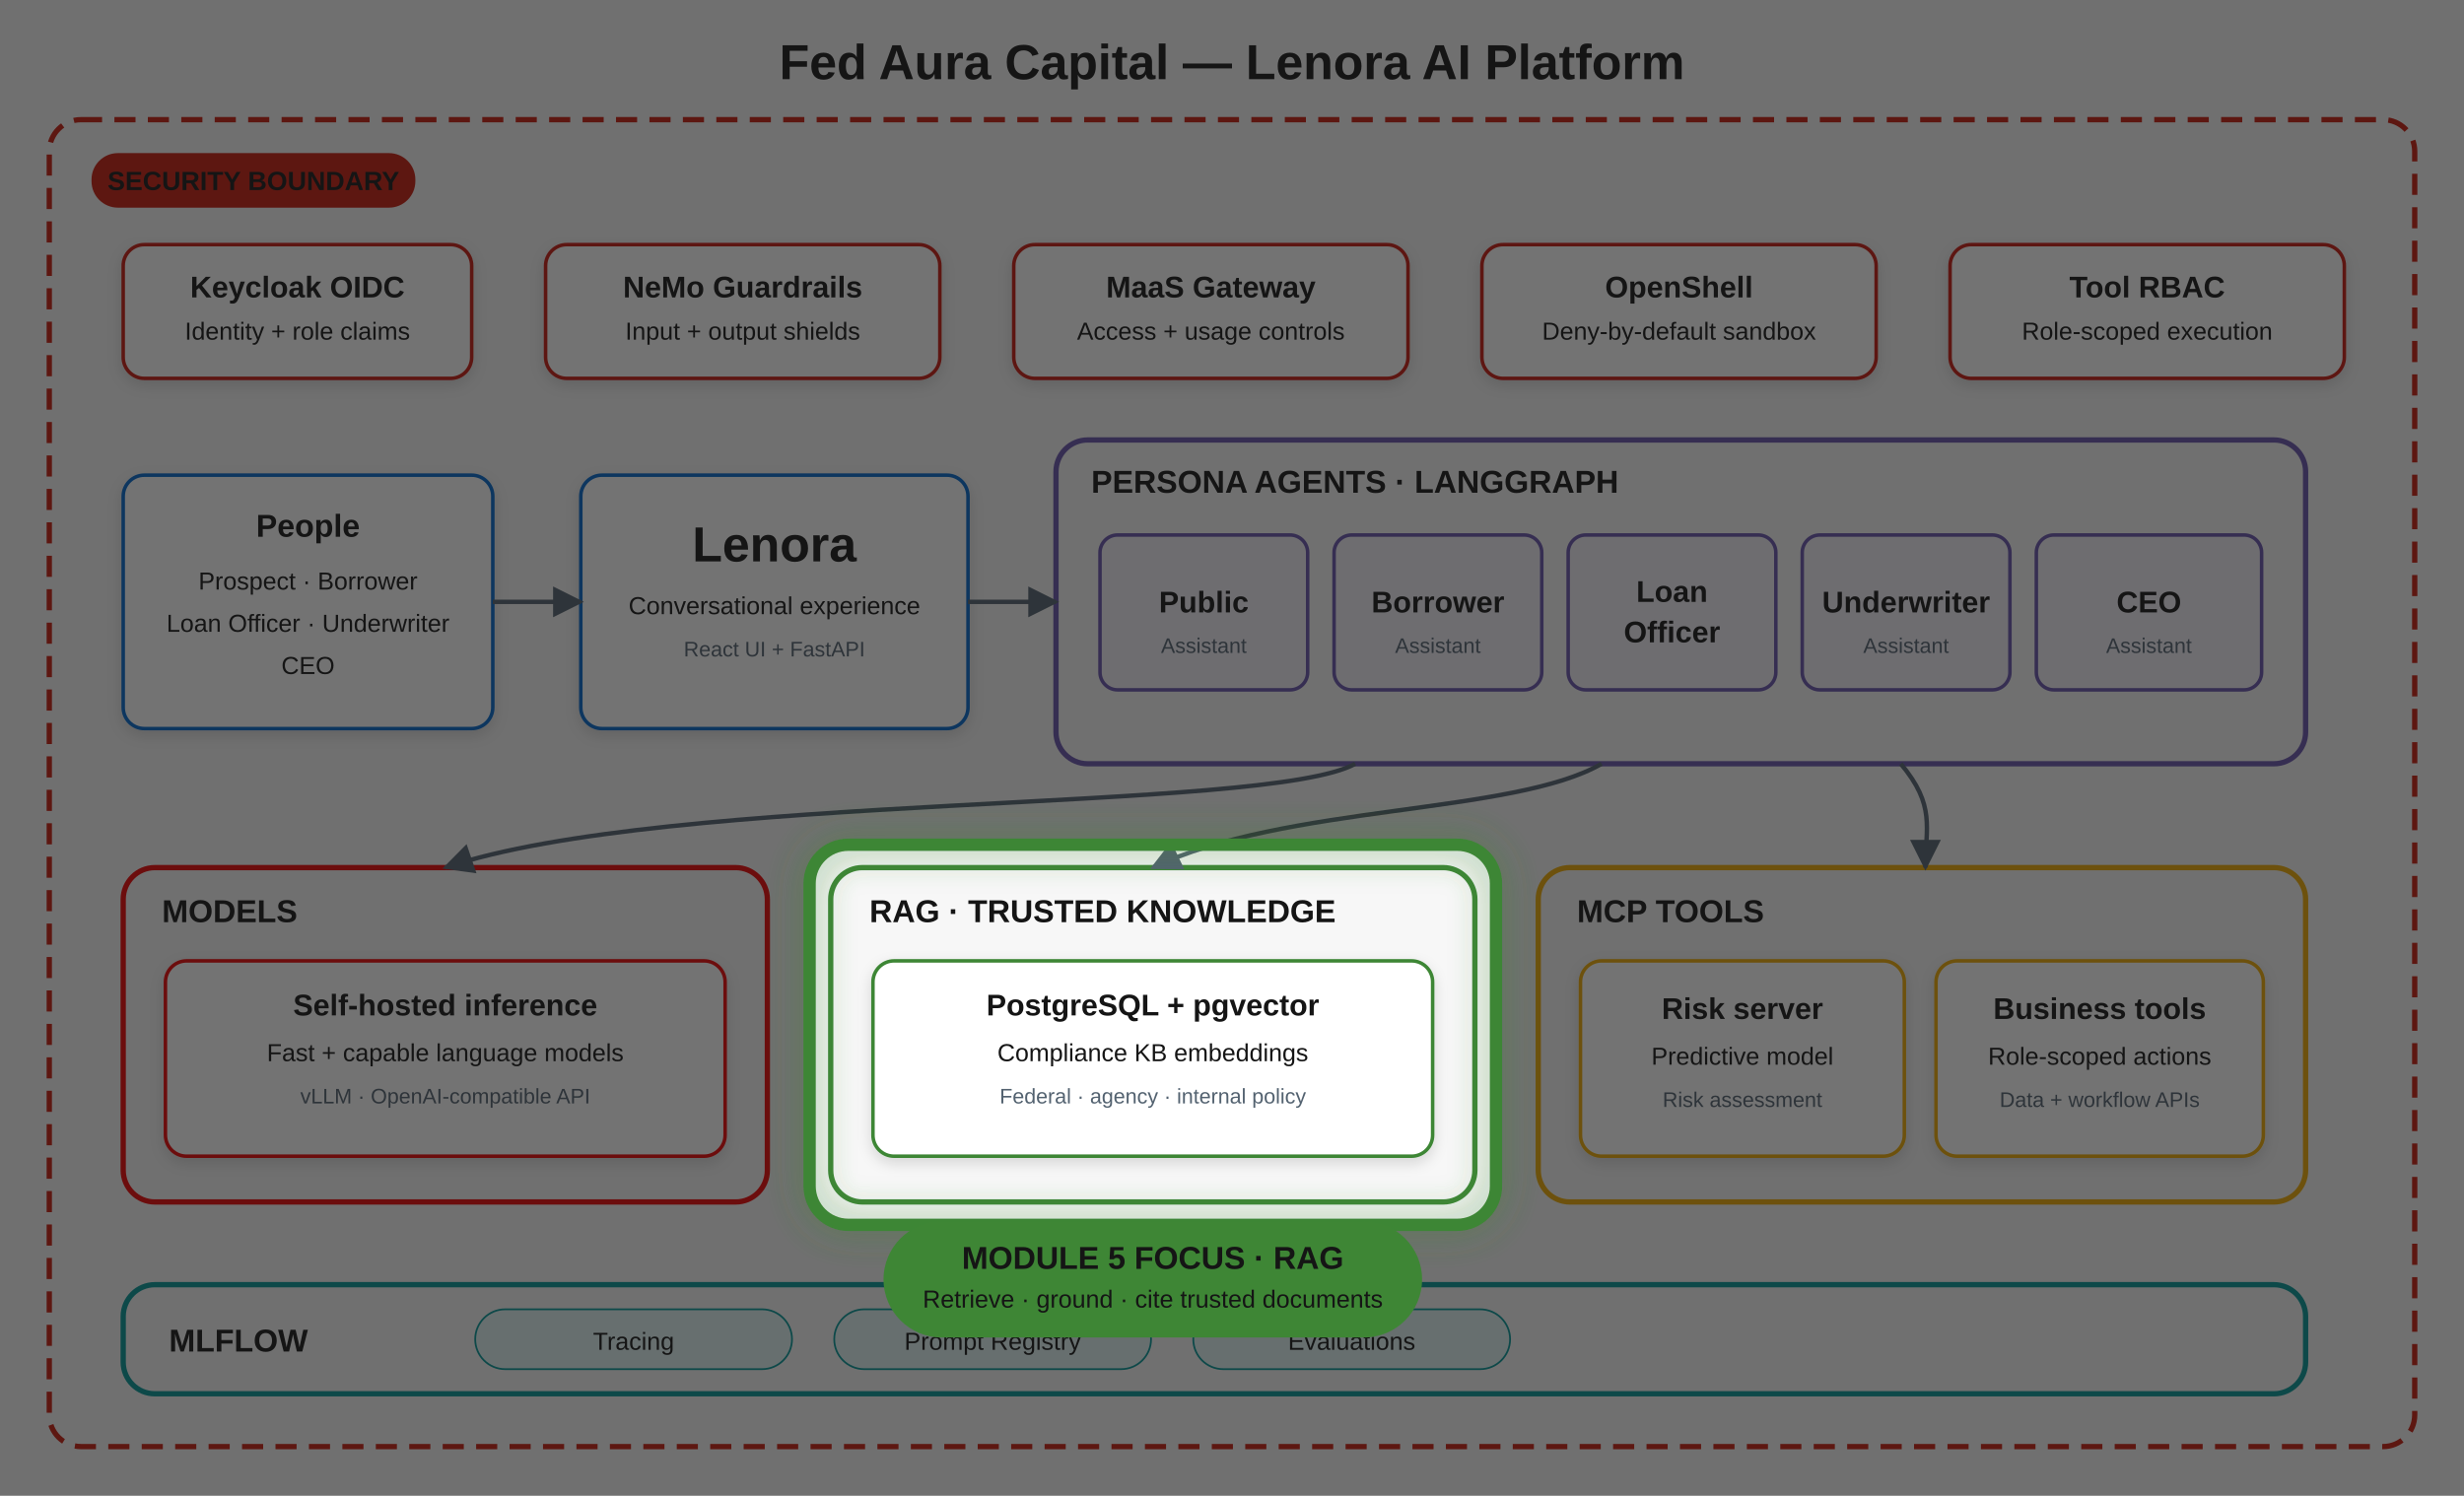
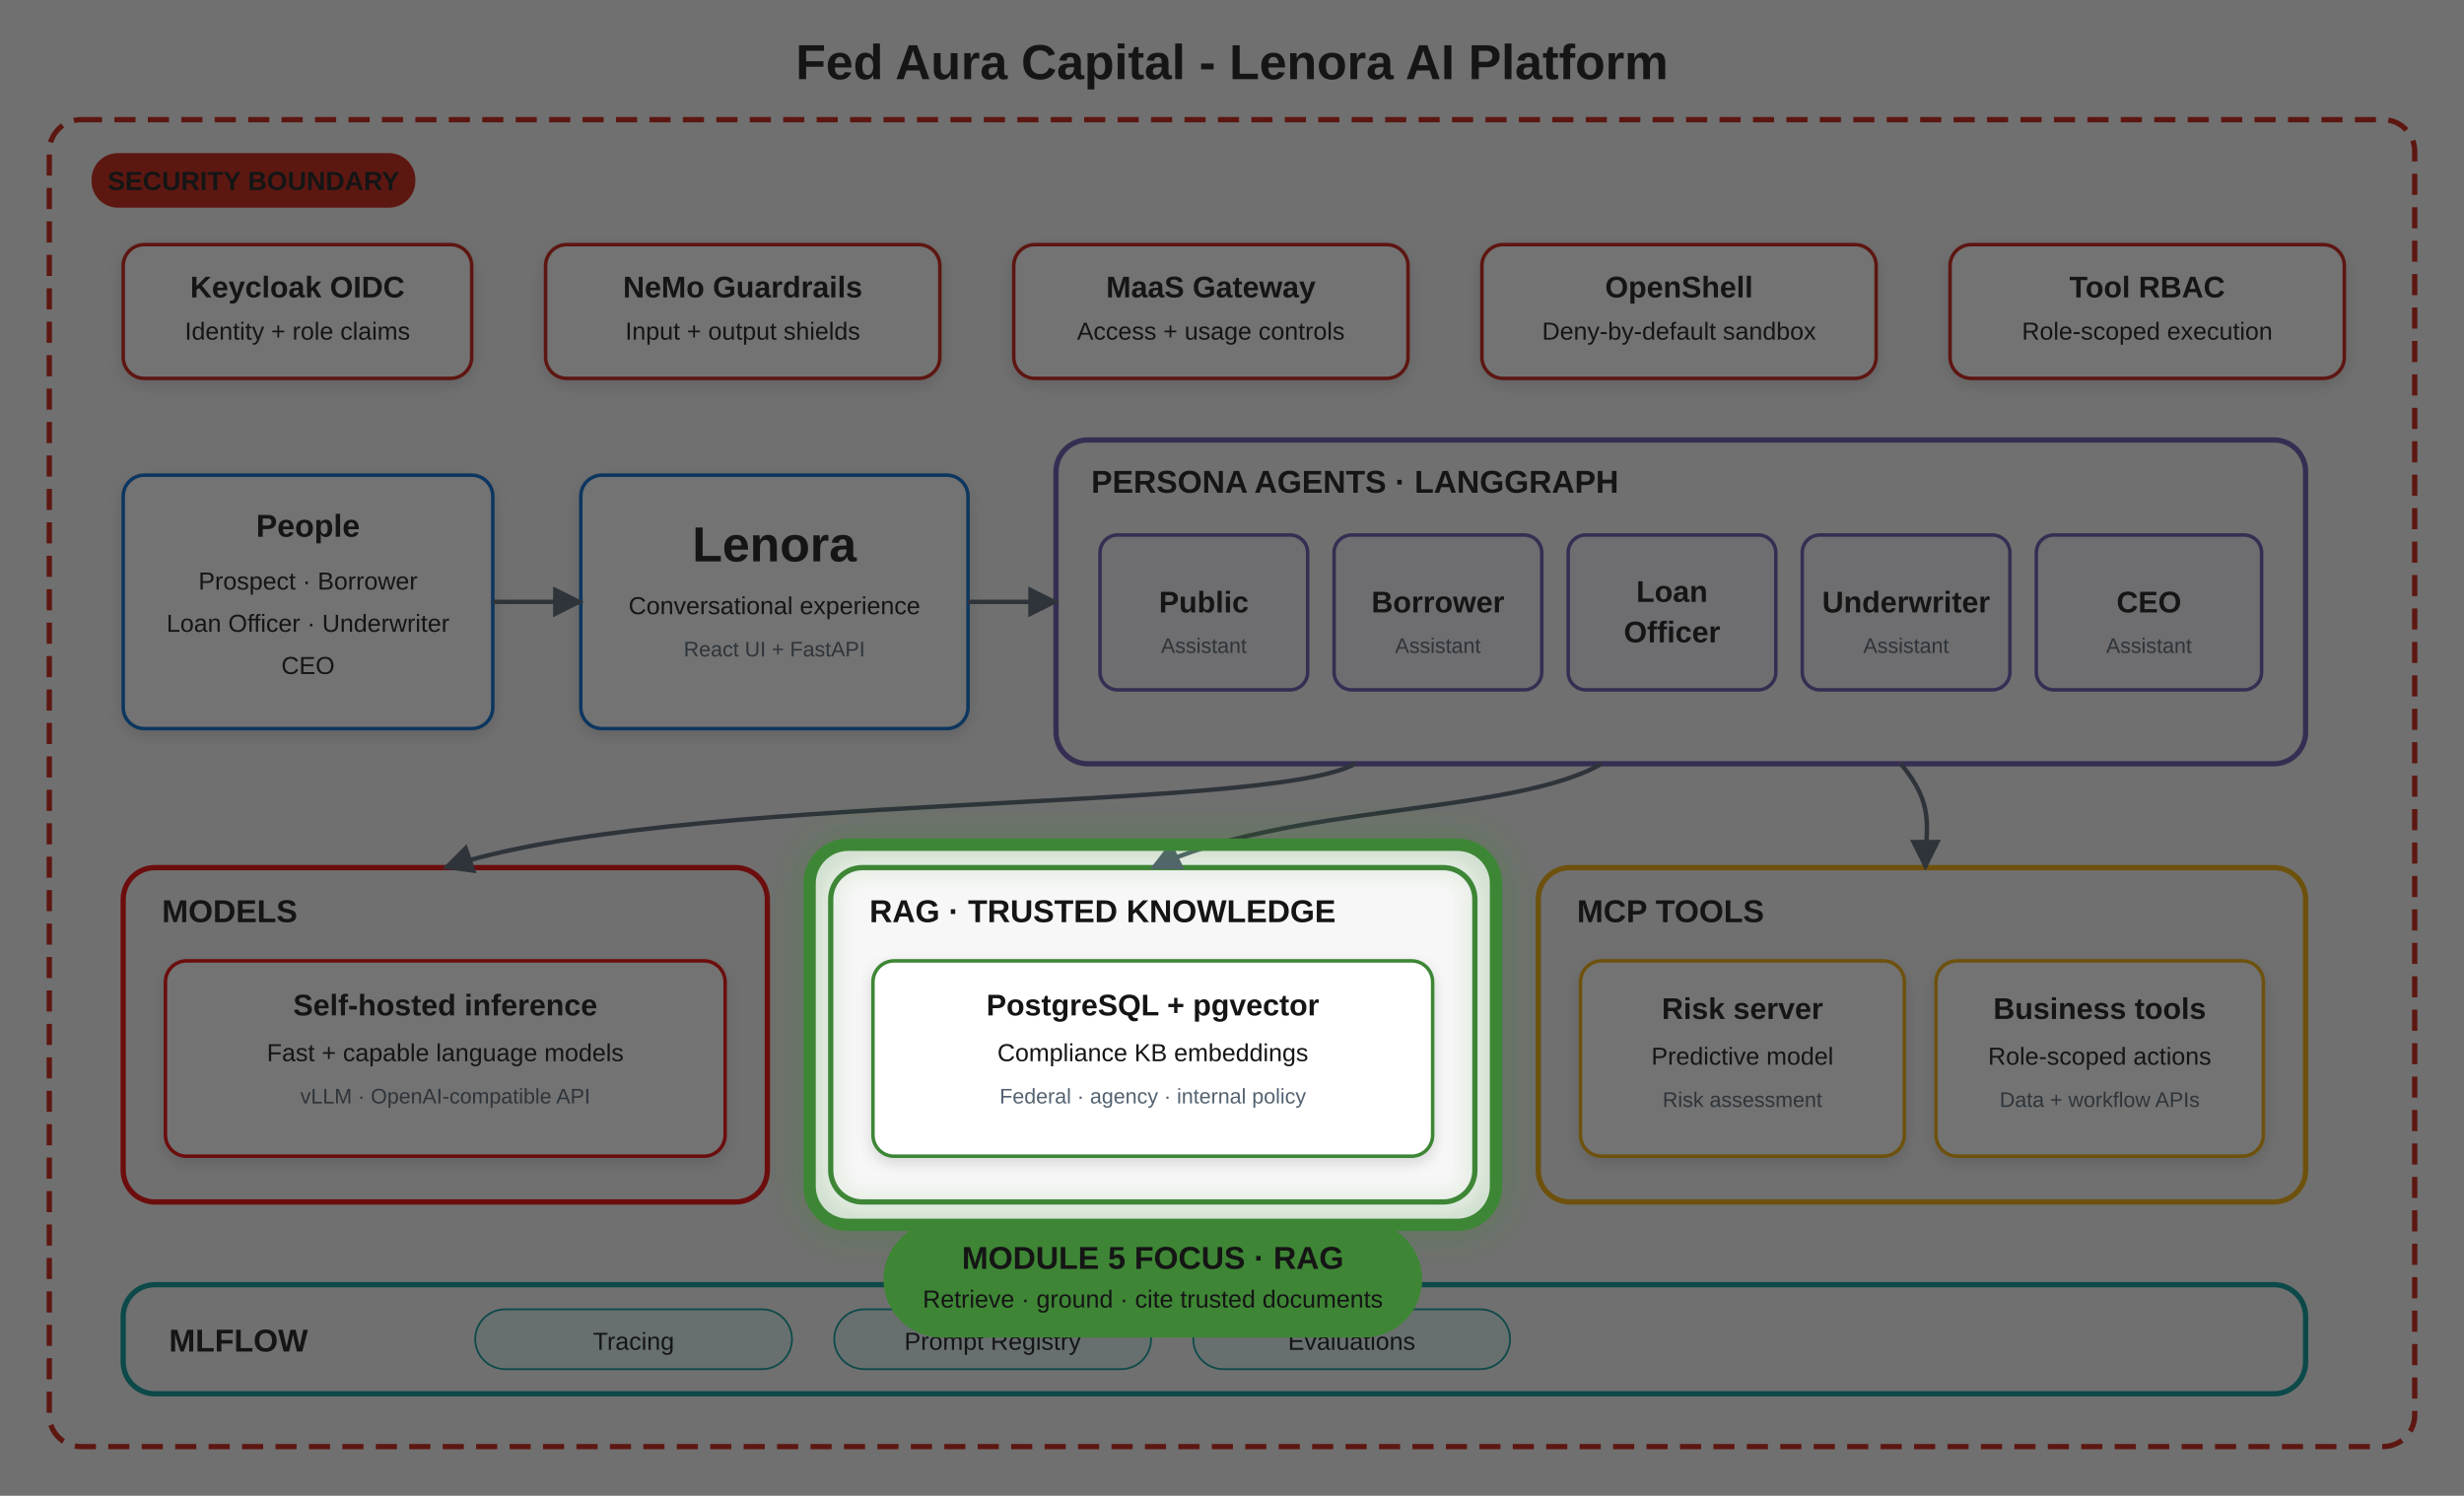
<svg xmlns="http://www.w3.org/2000/svg" width="1400" height="850" viewBox="0 0 1400 850" role="img" aria-labelledby="title desc">
  <defs>
    <mask id="spotlight-mask">
      <rect width="1400" height="850" fill="white" />
      <rect x="458" y="478" width="394" height="220" rx="24" fill="black" />
    </mask>
    <filter id="focus-shadow" x="-20%" y="-20%" width="140%" height="140%">
      <feDropShadow dx="0" dy="0" stdDeviation="10" flood-color="#3e8635" flood-opacity="0.7" />
    </filter>
  </defs>
  <svg width="1400" height="850" viewBox="0 0 1400 850">
    <defs>
      <marker id="arrow" viewBox="0 0 10 10" refX="9" refY="5" markerWidth="7" markerHeight="7" orient="auto-start-reverse">
        <path d="M 0 0 L 10 5 L 0 10 z" fill="#536270" />
      </marker>
      <filter id="shadow" x="-10%" y="-10%" width="120%" height="130%">
        <feDropShadow dx="0" dy="3" stdDeviation="4" flood-color="#151515" flood-opacity="0.14" />
      </filter>
      <style>
      text { font-family: RedHatText, "Red Hat Text", Arial, sans-serif; fill: #151515; }
      .title { font-size: 28px; font-weight: 700; }
      .layer-title { font-size: 18px; font-weight: 700; }
      .card-title { font-size: 17px; font-weight: 700; }
      .body { font-size: 14px; }
      .small { font-size: 12px; fill: #536270; }
      .flow { fill: none; stroke: #536270; stroke-width: 2.5; marker-end: url(#arrow); }
      .flow-dashed { fill: none; stroke: #536270; stroke-width: 2; stroke-dasharray: 7 6; marker-end: url(#arrow); }
      .card { fill: #fff; stroke-width: 2; rx: 12; filter: url(#shadow); }
      .focus-frame { fill: none; stroke-width: 3; rx: 18; }
    </style>
    </defs>
    <rect width="1400" height="850" fill="#f7f7f7" />
-     <text x="700" y="45" class="title" text-anchor="middle">Fed Aura Capital — Lenora AI Platform</text>
+     <text x="700" y="45" class="title" text-anchor="middle">Fed Aura Capital - Lenora AI Platform</text>
    <g id="security-layer">
      <rect x="28" y="68" width="1344" height="754" class="focus-frame" stroke="#c9190b" stroke-dasharray="12 7" />
      <rect x="52" y="87" width="184" height="31" rx="15" fill="#c9190b" />
      <text x="144" y="108" text-anchor="middle" font-size="15" font-weight="700" fill="#fff">SECURITY BOUNDARY</text>
      <g id="identity-security">
        <rect x="70" y="139" width="198" height="76" class="card" stroke="#c9190b" />
        <text x="169" y="169" class="card-title" text-anchor="middle">Keycloak OIDC</text>
        <text x="169" y="193" class="body" text-anchor="middle">Identity + role claims</text>
      </g>
      <g id="guardrails-security">
        <rect x="310" y="139" width="224" height="76" class="card" stroke="#c9190b" />
        <text x="422" y="169" class="card-title" text-anchor="middle">NeMo Guardrails</text>
        <text x="422" y="193" class="body" text-anchor="middle">Input + output shields</text>
      </g>
      <g id="gateway-security">
        <rect x="576" y="139" width="224" height="76" class="card" stroke="#c9190b" />
        <text x="688" y="169" class="card-title" text-anchor="middle">MaaS Gateway</text>
        <text x="688" y="193" class="body" text-anchor="middle">Access + usage controls</text>
      </g>
      <g id="sandbox-security">
        <rect x="842" y="139" width="224" height="76" class="card" stroke="#c9190b" />
        <text x="954" y="169" class="card-title" text-anchor="middle">OpenShell</text>
        <text x="954" y="193" class="body" text-anchor="middle">Deny-by-default sandbox</text>
      </g>
      <g id="tool-authorization-security">
        <rect x="1108" y="139" width="224" height="76" class="card" stroke="#c9190b" />
        <text x="1220" y="169" class="card-title" text-anchor="middle">Tool RBAC</text>
        <text x="1220" y="193" class="body" text-anchor="middle">Role-scoped execution</text>
      </g>
    </g>
    <g id="experience-layer">
      <rect x="70" y="270" width="210" height="144" class="card" stroke="#0066cc" />
      <text x="175" y="305" class="layer-title" text-anchor="middle">People</text>
      <text x="175" y="335" class="body" text-anchor="middle">Prospect · Borrower</text>
      <text x="175" y="359" class="body" text-anchor="middle">Loan Officer · Underwriter</text>
      <text x="175" y="383" class="body" text-anchor="middle">CEO</text>
      <rect x="330" y="270" width="220" height="144" class="card" stroke="#0066cc" fill="#e7f1fa" />
      <text x="440" y="319" font-size="28" font-weight="700" text-anchor="middle" fill="#0066cc">Lenora</text>
      <text x="440" y="349" class="body" text-anchor="middle">Conversational experience</text>
      <text x="440" y="373" class="small" text-anchor="middle">React UI + FastAPI</text>
      <path d="M 280 342 L 330 342" class="flow" />
    </g>
    <g id="agents-layer">
      <rect x="600" y="250" width="710" height="184" class="focus-frame" stroke="#6753ac" />
      <text x="620" y="280" class="layer-title" fill="#6753ac">PERSONA AGENTS · LANGGRAPH</text>
      <g fill="#f2f0f8" stroke="#6753ac" stroke-width="2">
        <rect x="625" y="304" width="118" height="88" rx="10" />
        <rect x="758" y="304" width="118" height="88" rx="10" />
        <rect x="891" y="304" width="118" height="88" rx="10" />
        <rect x="1024" y="304" width="118" height="88" rx="10" />
        <rect x="1157" y="304" width="128" height="88" rx="10" />
      </g>
      <text x="684" y="348" class="card-title" text-anchor="middle">Public</text>
      <text x="684" y="371" class="small" text-anchor="middle">Assistant</text>
      <text x="817" y="348" class="card-title" text-anchor="middle">Borrower</text>
      <text x="817" y="371" class="small" text-anchor="middle">Assistant</text>
      <text x="950" y="342" class="card-title" text-anchor="middle">Loan</text>
      <text x="950" y="365" class="card-title" text-anchor="middle">Officer</text>
      <text x="1083" y="348" class="card-title" text-anchor="middle">Underwriter</text>
      <text x="1083" y="371" class="small" text-anchor="middle">Assistant</text>
      <text x="1221" y="348" class="card-title" text-anchor="middle">CEO</text>
      <text x="1221" y="371" class="small" text-anchor="middle">Assistant</text>
      <path d="M 550 342 L 600 342" class="flow" />
    </g>
    <g id="models-layer">
      <rect x="70" y="493" width="366" height="190" class="focus-frame" stroke="#ee0000" />
      <text x="92" y="524" class="layer-title" fill="#c9190b">MODELS</text>
      <rect x="94" y="546" width="318" height="111" class="card" stroke="#ee0000" fill="#fff1f1" />
      <text x="253" y="577" class="card-title" text-anchor="middle">Self-hosted inference</text>
      <text x="253" y="603" class="body" text-anchor="middle">Fast + capable language models</text>
      <text x="253" y="627" class="small" text-anchor="middle">vLLM · OpenAI-compatible API</text>
    </g>
    <g id="rag-layer">
      <rect x="472" y="493" width="366" height="190" class="focus-frame" stroke="#3e8635" />
      <text x="494" y="524" class="layer-title" fill="#3e8635">RAG · TRUSTED KNOWLEDGE</text>
      <rect x="496" y="546" width="318" height="111" class="card" stroke="#3e8635" fill="#f3faf2" />
      <text x="655" y="577" class="card-title" text-anchor="middle">PostgreSQL + pgvector</text>
      <text x="655" y="603" class="body" text-anchor="middle">Compliance KB embeddings</text>
      <text x="655" y="627" class="small" text-anchor="middle">Federal · agency · internal policy</text>
    </g>
    <g id="mcp-tools-layer">
      <rect x="874" y="493" width="436" height="190" class="focus-frame" stroke="#f0ab00" />
      <text x="896" y="524" class="layer-title" fill="#9c6700">MCP TOOLS</text>
      <rect x="898" y="546" width="184" height="111" class="card" stroke="#f0ab00" fill="#fff8e5" />
      <text x="990" y="579" class="card-title" text-anchor="middle">Risk server</text>
      <text x="990" y="605" class="body" text-anchor="middle">Predictive model</text>
      <text x="990" y="629" class="small" text-anchor="middle">Risk assessment</text>
      <rect x="1100" y="546" width="186" height="111" class="card" stroke="#f0ab00" fill="#fff8e5" />
      <text x="1193" y="579" class="card-title" text-anchor="middle">Business tools</text>
      <text x="1193" y="605" class="body" text-anchor="middle">Role-scoped actions</text>
      <text x="1193" y="629" class="small" text-anchor="middle">Data + workflow APIs</text>
    </g>
    <path d="M 770 434 C 720 462, 380 450, 253 493" class="flow" />
    <path d="M 910 434 C 860 463, 730 457, 655 493" class="flow" />
    <path d="M 1080 434 C 1100 458, 1094 470, 1094 493" class="flow" />
    <g id="observability-layer">
      <rect x="70" y="730" width="1240" height="62" class="focus-frame" stroke="#009596" />
      <text x="96" y="768" class="layer-title" fill="#007878">MLFLOW</text>
      <rect x="270" y="744" width="180" height="34" rx="17" fill="#e0f5f5" stroke="#009596" />
      <text x="360" y="767" class="body" text-anchor="middle">Tracing</text>
      <rect x="474" y="744" width="180" height="34" rx="17" fill="#e0f5f5" stroke="#009596" />
      <text x="564" y="767" class="body" text-anchor="middle">Prompt Registry</text>
      <rect x="678" y="744" width="180" height="34" rx="17" fill="#e0f5f5" stroke="#009596" />
      <text x="768" y="767" class="body" text-anchor="middle">Evaluations</text>
    </g>
  </svg>
  <rect width="1400" height="850" fill="#151515" opacity="0.6" mask="url(#spotlight-mask)" />
  <g id="rag-focus" font-family="RedHatText, 'Red Hat Text', Arial, sans-serif">
    <rect x="460" y="480" width="390" height="216" rx="22" fill="none" stroke="#3e8635" stroke-width="7" filter="url(#focus-shadow)" />
    <rect x="502" y="694" width="306" height="66" rx="33" fill="#3e8635" />
    <text x="655" y="721" text-anchor="middle" font-size="18" font-weight="700" fill="#ffffff">MODULE 5 FOCUS · RAG</text>
    <text x="655" y="743" text-anchor="middle" font-size="14" fill="#ffffff">Retrieve · ground · cite trusted documents</text>
  </g>
</svg>
